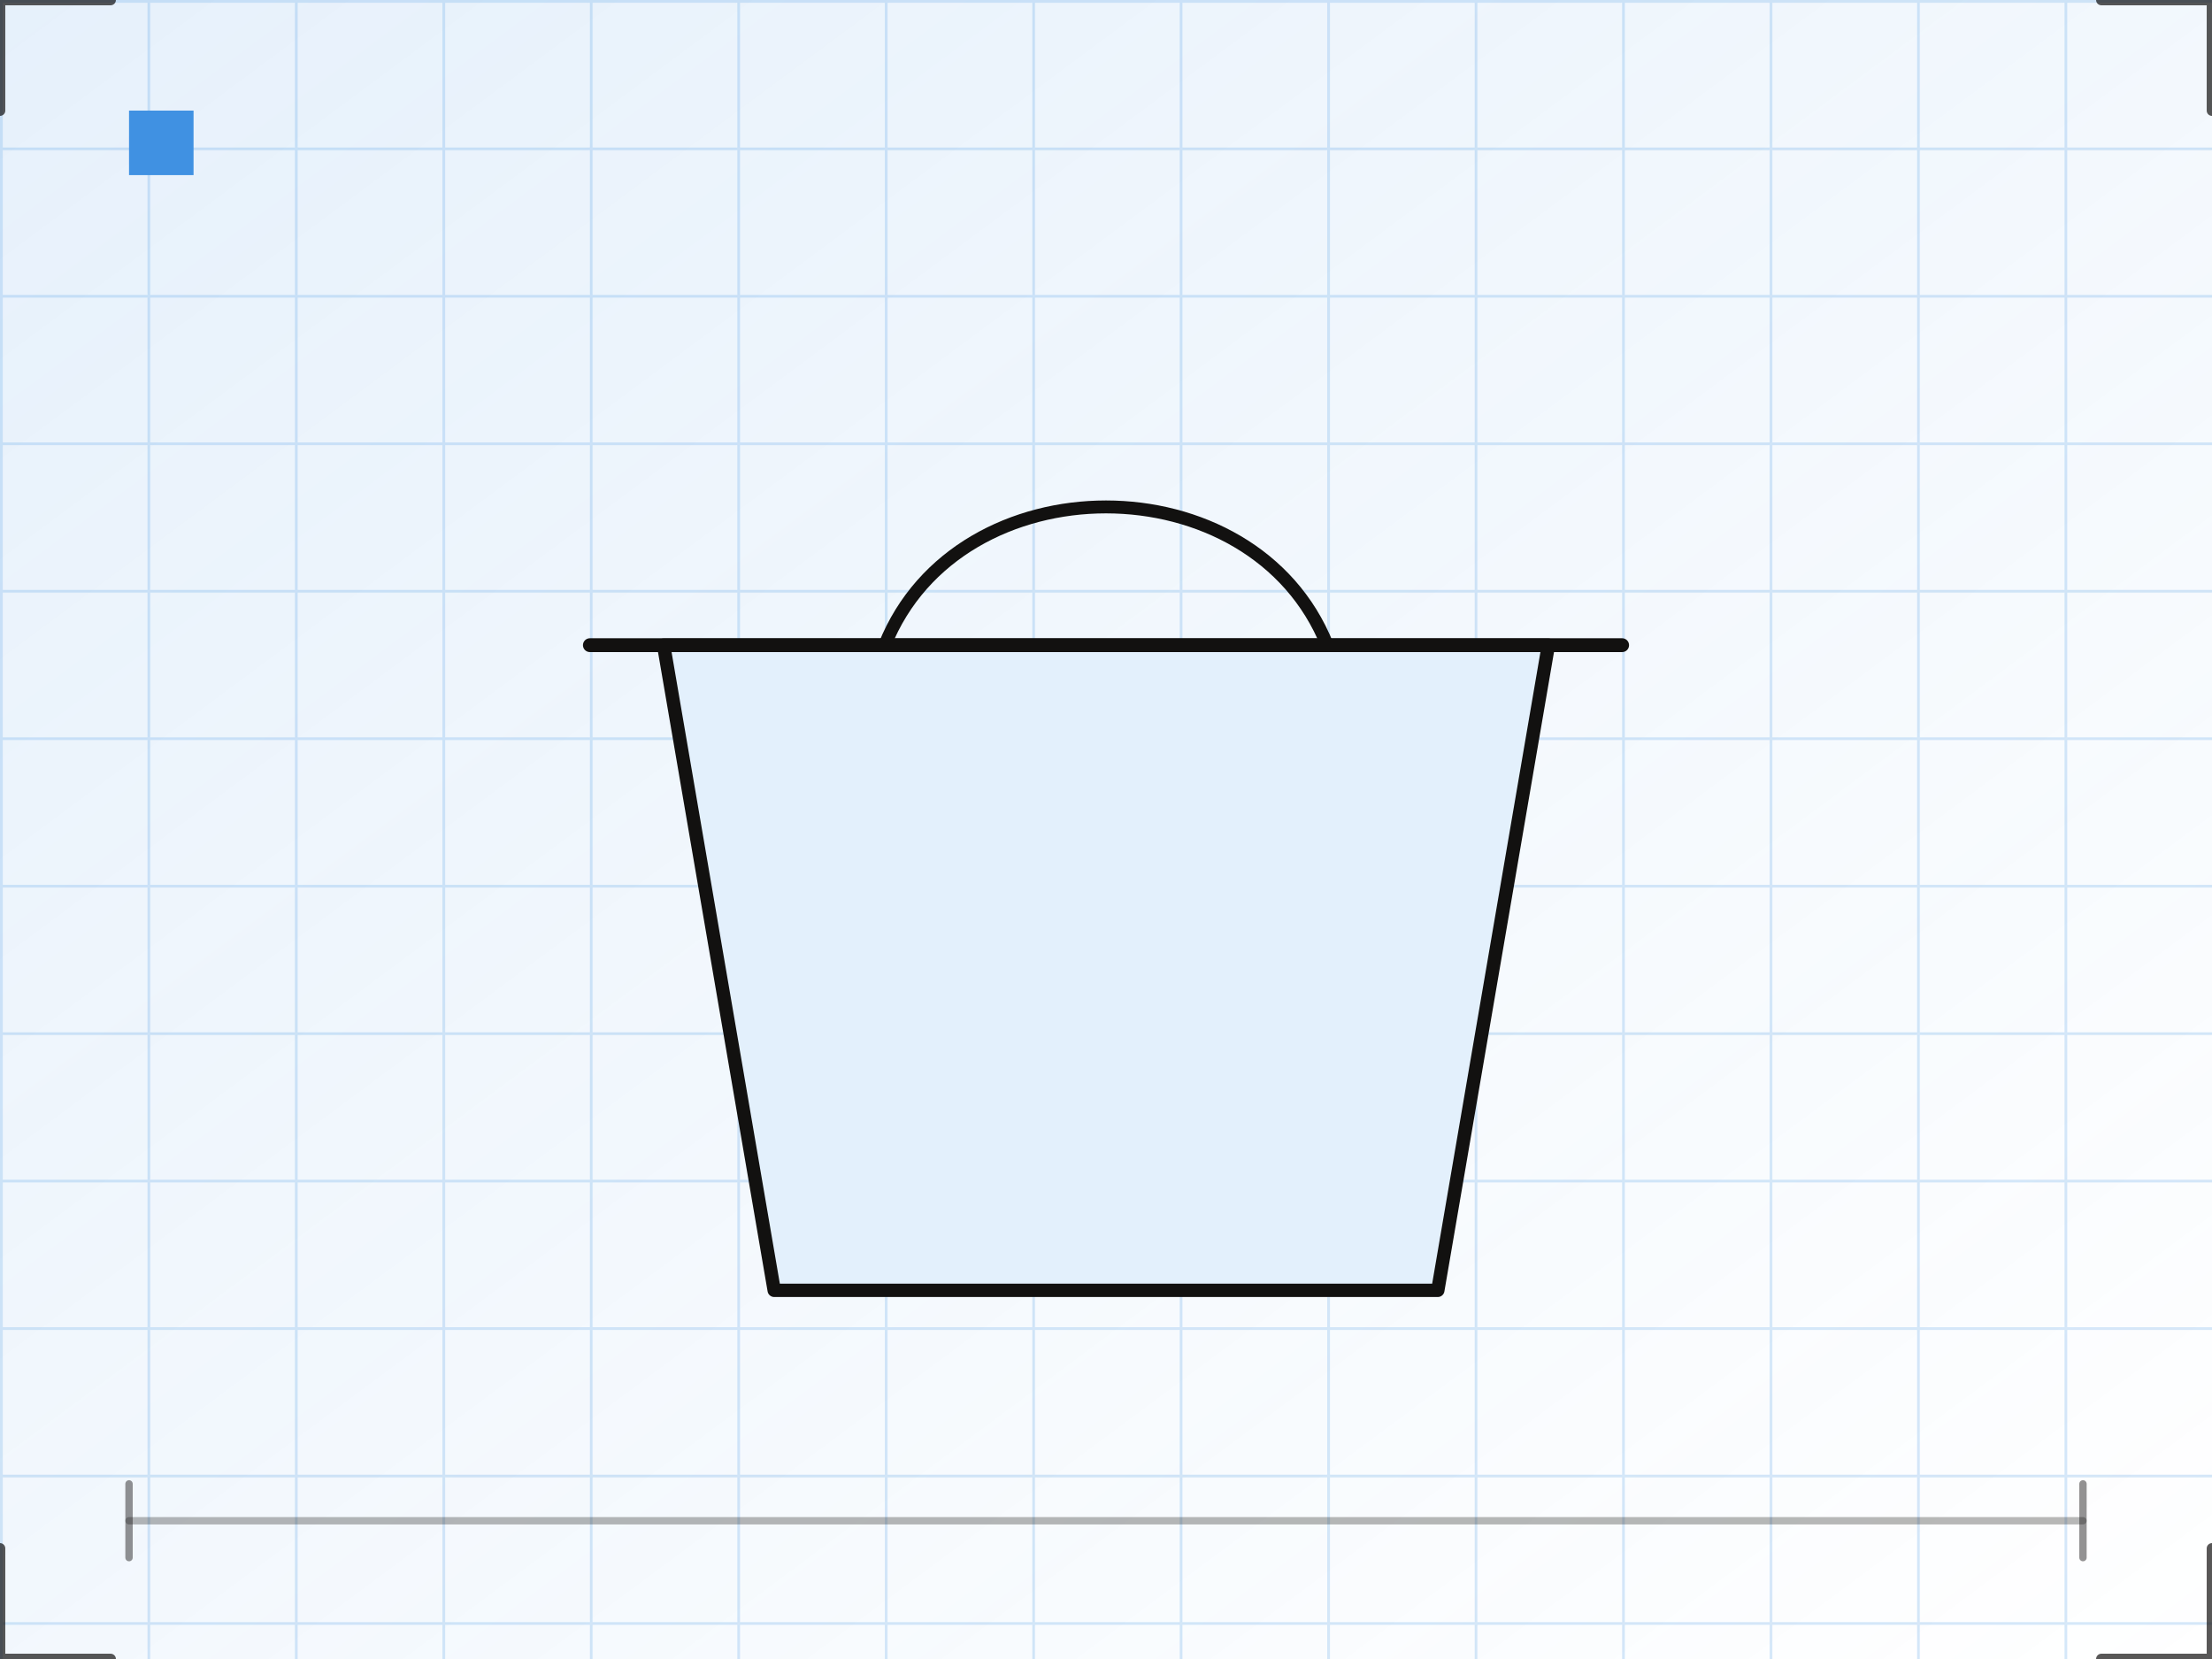
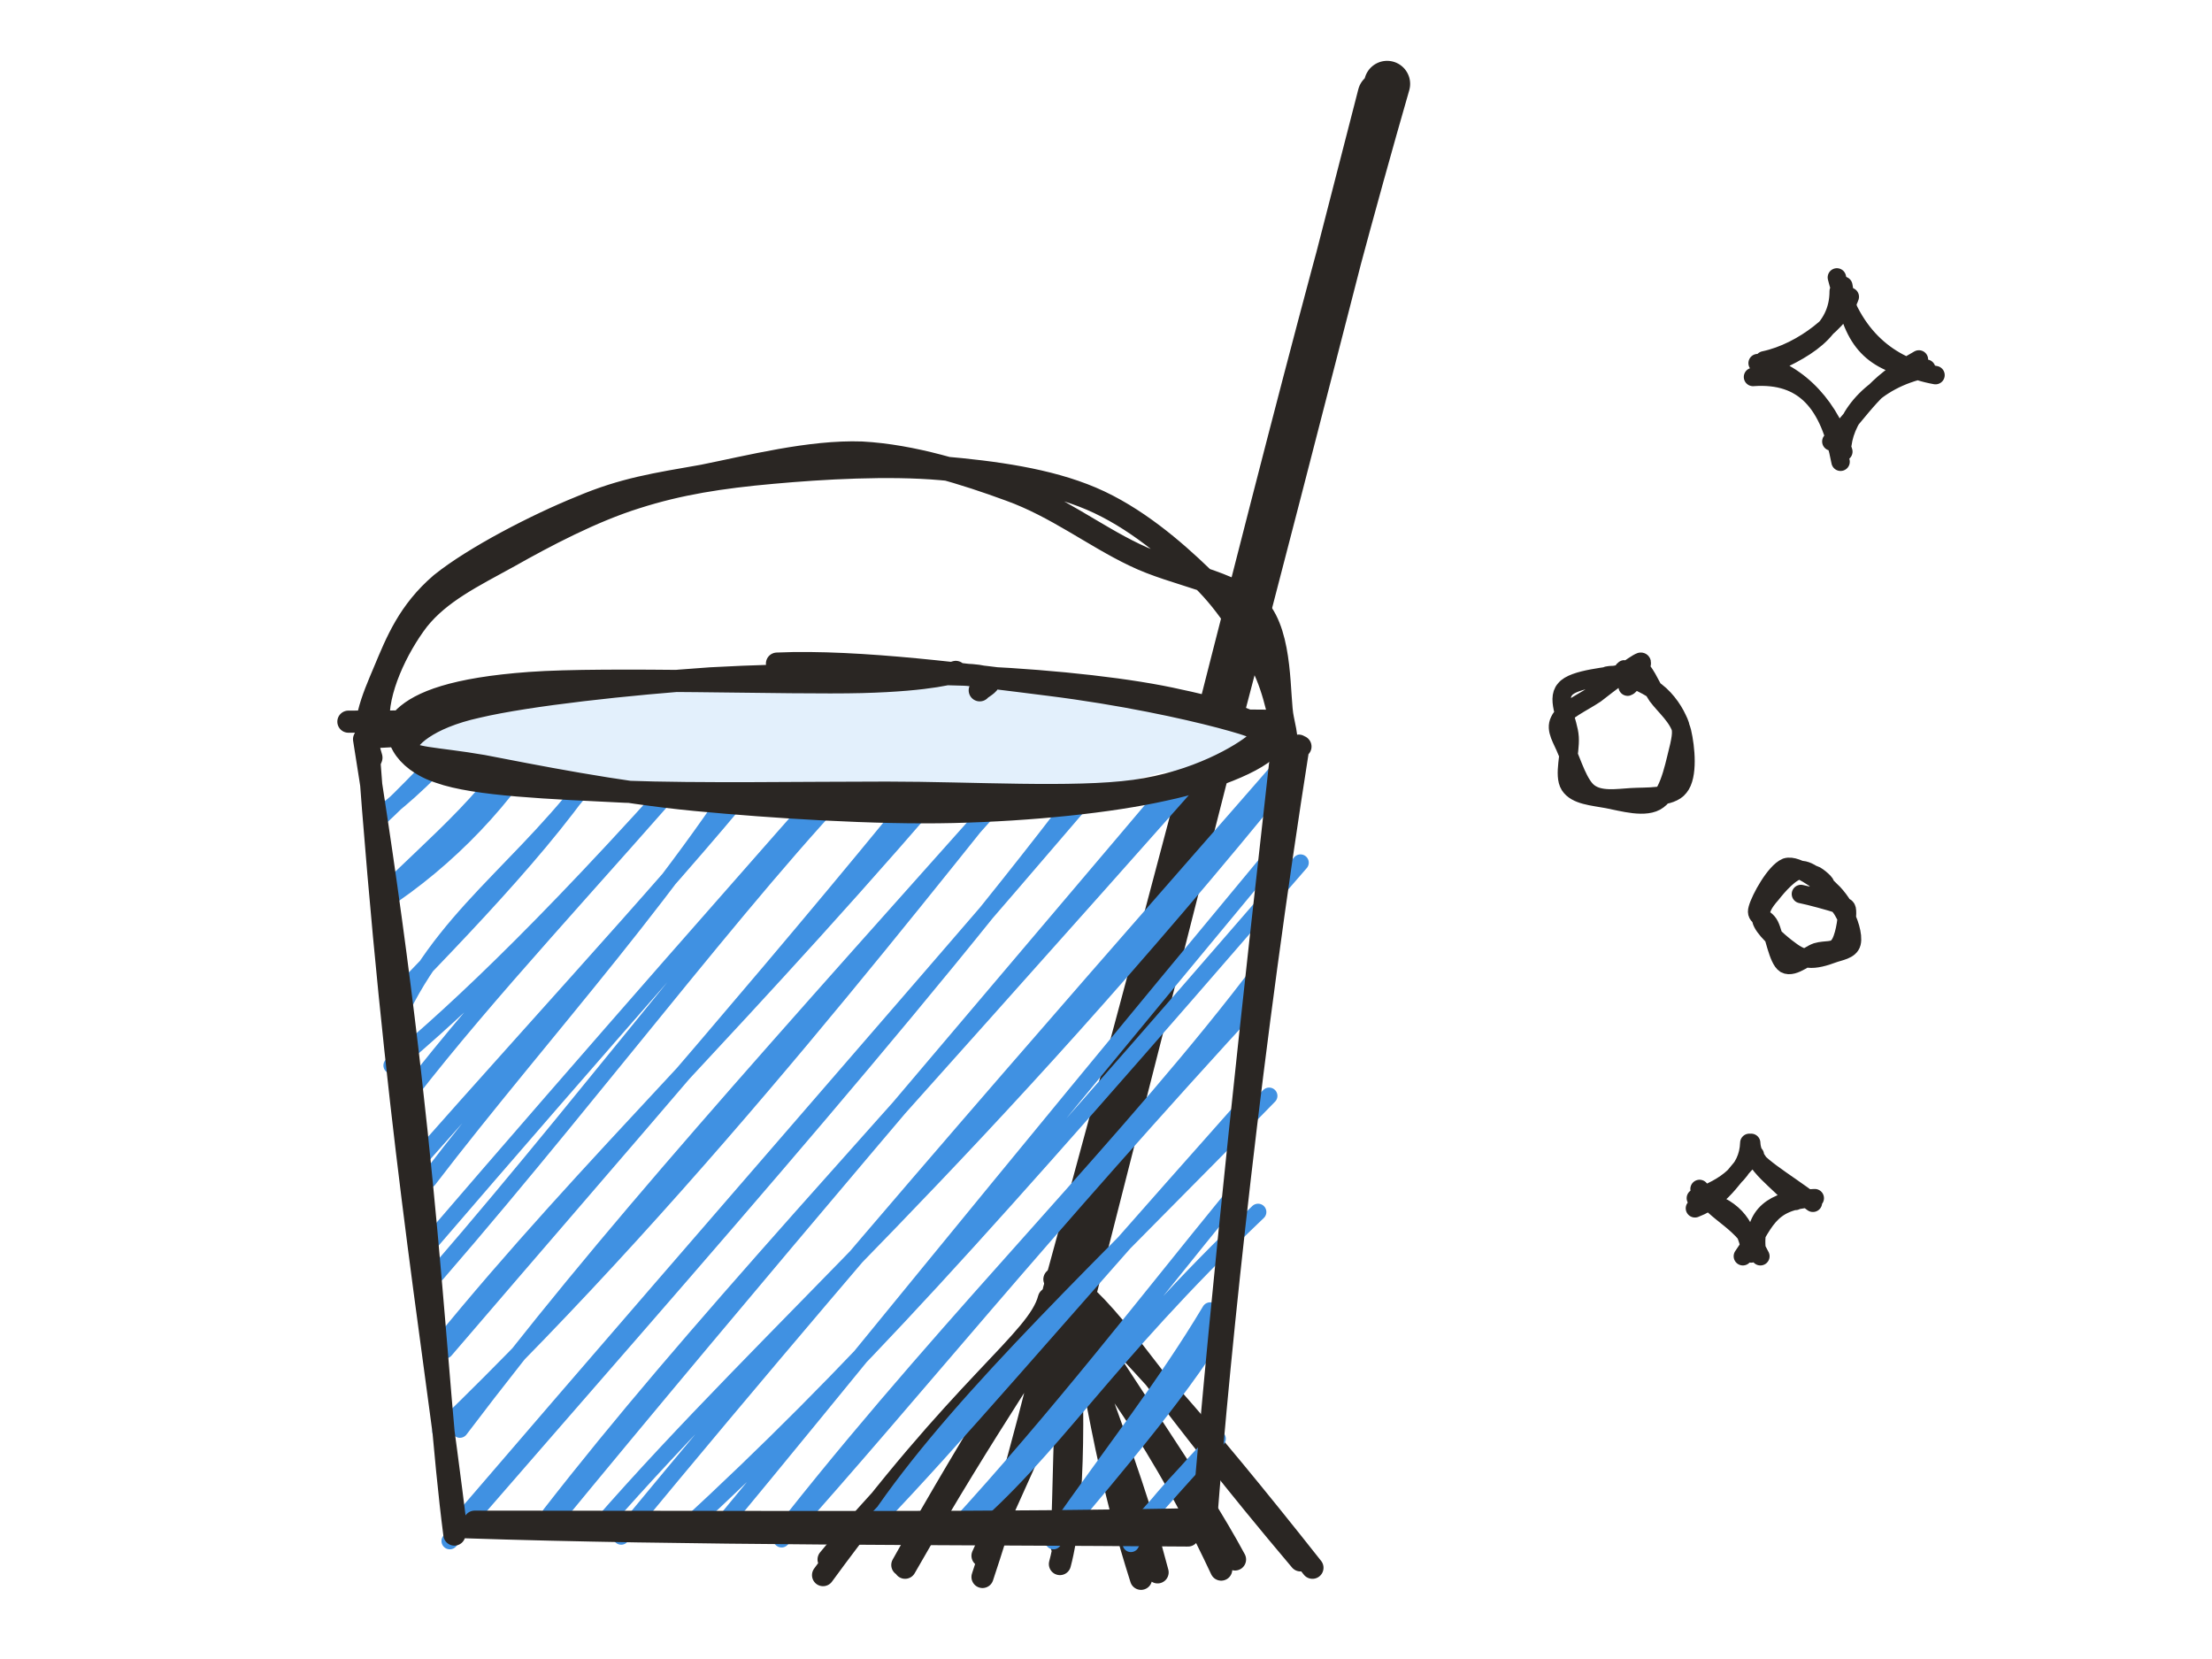
<svg xmlns="http://www.w3.org/2000/svg" viewBox="0 0 240 180" fill="none" stroke-linecap="round" stroke-linejoin="round">
-   <defs>
-     <pattern id="grd" width="16" height="16" patternUnits="userSpaceOnUse">
-       <path d="M16 0H0V16" stroke="#4091e2" stroke-opacity="0.2" stroke-width="0.6" />
-     </pattern>
-     <linearGradient id="wash" x1="0" y1="0" x2="1" y2="1">
-       <stop offset="0" stop-color="#4091e2" stop-opacity="0.13" />
-       <stop offset="1" stop-color="#4091e2" stop-opacity="0" />
-     </linearGradient>
-     <linearGradient id="bar" x1="0" y1="0" x2="0" y2="1">
-       <stop offset="0" stop-color="#6eb4f5" />
-       <stop offset="1" stop-color="#2f6bb9" />
-     </linearGradient>
-     <radialGradient id="core" cx="50%" cy="45%" r="55%">
-       <stop offset="0" stop-color="#4091e2" stop-opacity=".34" />
-       <stop offset="1" stop-color="#4091e2" stop-opacity="0" />
-     </radialGradient>
-   </defs>
-   <rect width="240.0" height="180.0" fill="url(#grd)" />
-   <rect width="240.0" height="180.0" fill="url(#wash)" />
-   <path d="M0 12V0H12M228.0 0H240.0V12M240.0 168.0V180.0H228.0M12 180.0H0V168.0" stroke="#121110" stroke-opacity=".7" stroke-width="1.15" />
-   <rect x="14" y="12" width="7" height="7" fill="#4091e2" />
-   <path d="M14 165.0H226.0" stroke="#121110" stroke-opacity=".3" stroke-width=".8" />
-   <path d="M14 161.0v8M226.0 161.0v8" stroke="#121110" stroke-opacity=".45" stroke-width=".8" />
-   <path d="M72 70H168L156 140H84Z" fill="#e3f0fc" stroke="#121110" stroke-width="1.45" />
-   <path d="M64 70H176" fill="none" stroke="#121110" stroke-width="1.5" />
-   <path d="M96 70c8-20 40-20 48 0" fill="none" stroke="#121110" stroke-width="1.4" />
+   <path d="M150.5 9.1 C142.9 35.5, 136.4 62, 116.3 140.8 M149.8 10.3 C140.2 47.5, 130.8 84.8, 115.6 140.3" stroke="#2a2623" stroke-width="5" />
+   <path d="M113.8 140.9 C112.6 145.5, 104.4 150.2, 89.3 170.9 M116.3 141.1 C106.5 151.4, 96.6 161, 89.9 169.2 M115.1 139.2 C112 146.8, 106.6 154.2, 97.9 169.8 M116.9 139.3 C112.8 146.9, 107.7 153.5, 98.2 170.1 M116.4 142.2 C116 148.3, 113.4 153.9, 106.6 168.8 M115.3 139.8 C112.8 148.9, 110.8 158.5, 106.6 171.1 M117.7 140.5 C115.4 145, 115.7 153.2, 115.2 167.8 M115.9 140.3 C116.5 150.8, 116.7 163.4, 115 169.7 M114.4 138.8 C119.5 146.2, 117.9 152.7, 123.8 171.3 M116.6 140.8 C117.5 148.8, 121.8 156.1, 125.6 170.6 M115.7 141.7 C118.1 147.6, 124 152.2, 132.5 170.3 M114.9 139 C122.2 150.9, 129.7 161.2, 134 169.2 M117.1 140 C122.2 144.5, 126.3 151.8, 141.1 169.3 M115.6 139.5 C122.9 146.6, 129.6 153.9, 142.4 170.1" stroke="#2a2623" stroke-width="2.4" />
+   <path d="M40.1 79.9 C40.1 79.9, 40.1 79.9, 40.1 79.9 M40.1 79.9 C40.1 79.9, 40.1 79.9, 40.1 79.9 M41.5 88.3 C42.4 87.5, 45.6 85.2, 49.9 80.2 M40.8 89.1 C44 86.3, 48.1 81.7, 50 80 M41.3 97.4 C47 91.6, 54.6 85.7, 58.1 77.8 M41.3 98 C48.7 93.2, 55.1 86.4, 59.1 79.4 M43.6 109.4 C49.2 98.1, 58.5 93.1, 66.7 80.7 M43.3 107.9 C52.3 98.6, 62.9 87.5, 67 79.2 M42.5 115.6 C49.9 109.4, 60.5 99.5, 79.1 78.3 M44.4 118.6 C53 107.5, 64 95.9, 77.1 80.8 M46.5 128 C58.9 111.8, 74.4 95.2, 84.3 78 M44.4 127 C61 108.2, 77.3 90.7, 85.3 80.1 M47.4 138.2 C65.6 117.2, 84 92.4, 95.8 81.3 M46.1 135.5 C64.4 114.2, 83.1 93, 94.6 80 M47.7 146.1 C63.9 126.2, 80.5 110.9, 105.9 81 M48.3 146.5 C67.5 124.1, 86.3 102.7, 103.7 81 M47.8 155.3 C76.6 127.5, 100.9 95.4, 115.6 77.4 M49.9 155.1 C65.7 134.2, 82.8 115.4, 114.9 79.4 M48.8 167.2 C75.6 136.3, 104.3 104.1, 122.8 78.5 M50.2 164.8 C79.4 130.8, 107.6 98.6, 124.1 79.1 M59.7 164.3 C75.1 144.5, 92.6 126.1, 132.9 80.5 M59.2 166 C81.8 138.5, 105.6 110.8, 132.2 79.3 M65.1 165.6 C83.6 144.4, 105.6 126, 140 83.6 M67.4 166.7 C96.7 131.2, 126 98.2, 140.6 81.4 M74.3 165.9 C92.4 149.2, 105.5 134.7, 141.1 93.6 M77.5 166.5 C91.6 149.5, 105.9 131.6, 137.8 93.2 M86 164.9 C103.9 142.3, 123 123.6, 137 105 M84.8 167 C99.4 150.7, 111.8 135, 137.2 107.4 M96 163.9 C104.9 151.2, 119.4 137.7, 137.7 118.9 M94.9 165.1 C103.8 155.8, 112.1 145.9, 135.2 119.9 M104.3 165.7 C114.3 157.3, 119.4 147.8, 136.5 131.5 M103.5 166.1 C114.9 153.7, 124.8 140.8, 133.4 130.3 M114.6 166.3 C120.9 157.3, 126.4 150.4, 131.3 142.2 M114.3 167.2 C121.6 158.5, 128.9 150, 133 142.8 M122.7 167.5 C125 163, 130.4 158.4, 131.7 156.3 M123.4 165.7 C125.9 163, 128.2 160.2, 132.1 156.1" stroke="#4091e2" stroke-width="1.8" />
+   <path d="M37.8 78.3 C58.8 78.3, 78.7 77.7, 137.7 78.2 M40.2 80 C69.7 78.3, 102.4 79.4, 141.1 81 M139.2 80.1 C135.9 109.6, 132.8 137.5, 130.5 164.9 M140.9 80.9 C135.8 113.2, 132.4 145, 130.8 165.7 M131.1 164.8 C107.4 165.3, 85.8 165.1, 51.5 165.1 M128.9 166.6 C102.8 166.4, 74.4 166.5, 50.4 165.7 M49.3 166.5 C47 148.7, 46.8 125.8, 39.5 80.2 M49.5 166 C46.7 143.2, 42.9 121.5, 39.9 80.2" stroke="#2a2623" stroke-width="2.4" />
+   <path d="M41 78.5 C40.7 75, 43 70.2, 45.3 67.2 C47.7 64.2, 51.2 62.5, 55.2 60.3 C59.1 58.1, 64.2 55.4, 69 53.9 C73.7 52.4, 78.2 51.7, 83.8 51.2 C89.3 50.7, 96.4 50.3, 102.1 50.8 C107.9 51.3, 113.7 52.1, 118.4 54.1 C123.1 56.1, 127.3 59.7, 130.4 62.7 C133.5 65.7, 135.5 69.3, 137 72.1 C138.5 75, 139 78.7, 139.4 80 M40.2 82.2 C39.1 78.9, 40.5 75.9, 41.8 72.8 C43.1 69.7, 44.4 66.4, 47.9 63.4 C51.5 60.5, 58.3 57, 63 55.1 C67.7 53.1, 71.2 52.6, 76.3 51.7 C81.3 50.7, 87.9 49, 93.5 49.2 C99 49.5, 104.7 51.3, 109.6 53.1 C114.6 54.9, 118.7 58.1, 123.1 60.2 C127.6 62.4, 133.8 63.1, 136.4 66 C139.1 69, 138.6 75.7, 139.1 78 C139.6 80.4, 139.4 79.7, 139.4 80" stroke="#2a2623" stroke-width="2.6" />
+   <path d="M111.3 74.8 C119.4 75.4, 128 76.2, 132.2 77.4 C136.4 78.6, 137.9 80.8, 136.5 82 C135.1 83.1, 130.5 83.2, 124 84.1 C117.5 85, 106.5 86.8, 97.4 87.3 C88.3 87.8, 77.6 88, 69.3 87.2 C60.9 86.4, 51.7 83.7, 47.3 82.4 C43 81, 41.7 80.2, 43.2 79 C44.7 77.8, 50 76.3, 56.4 75.2 C62.9 74.1, 72.3 72.7, 82 72.4 C91.7 72.1, 108.6 73.2, 114.7 73.5 C120.8 73.9, 118.7 74.5, 118.5 74.6 M102.3 73.9 C110.7 74.1, 119 75.2, 125.1 76.1 C131.2 77, 137.8 78.3, 138.7 79.4 C139.6 80.5, 135.5 81.3, 130.5 82.6 C125.4 83.9, 116.9 86.7, 108.6 87.2 C100.2 87.6, 89.4 86, 80.4 85.5 C71.4 85, 60.7 84.9, 54.5 84.1 C48.2 83.2, 43.8 81.9, 43 80.5 C42.3 79.1, 45.1 76.8, 50.2 75.8 C55.3 74.9, 65.2 75.2, 73.4 75 C81.7 74.7, 95.2 75.1, 99.7 74.6 C104.2 74.2, 100.6 72.4, 100.5 72.2" stroke="none" fill="#e3f0fc" />
+   <path d="M84.3 72 C93.2 71.6, 105.8 73.3, 113.8 74.3 C121.8 75.3, 128.6 76.8, 132.4 77.8 C136.1 78.8, 137.9 79.3, 136.3 80.6 C134.8 81.9, 129.8 84.9, 123.1 85.8 C116.5 86.7, 105.5 86, 96.2 86 C87 86, 75.9 86.2, 67.8 85.9 C59.7 85.5, 51.6 85.2, 47.7 83.8 C43.7 82.5, 42.3 79.4, 43.9 77.8 C45.6 76.2, 49.2 74.7, 57.5 74.1 C65.7 73.5, 85.8 74.2, 93.5 74 C101.2 73.8, 103.7 72.9, 103.7 72.9 M106.5 73.5 C114.7 73.9, 122.8 74.8, 128 76 C133.3 77.1, 138.3 78.9, 138 80.5 C137.7 82.1, 132 84.5, 126.3 85.7 C120.5 87, 111.9 87.9, 103.4 88.1 C95 88.3, 84 87.6, 75.5 86.8 C67 86, 57.6 84.1, 52.4 83.1 C47.2 82.2, 44.2 82.3, 44.1 81.2 C44 80.2, 46.3 77.9, 51.8 76.7 C57.3 75.4, 68.3 74.2, 77.1 73.6 C85.9 73.1, 99.8 73, 104.6 73.2 C109.5 73.4, 106.4 74.6, 106.3 74.9" stroke="#2a2623" stroke-width="2.4" />
+   <path d="M200 31 C200.9 36.8, 202.9 39.1, 207.8 40.1 M199.3 30.1 C200.9 36.5, 205 39.8, 210 40.7 M209 40 C203.2 41.2, 200.3 45.1, 199.9 48.2 M208.2 39 C203 41.9, 202.4 44, 198.7 47.9 M200 49 C198.7 44.5, 195.4 40.5, 190.7 39.4 M199.7 50.1 C198.5 43.8, 195.8 40.5, 190.2 40.9 M191 40 C195.9 38, 199.5 35.9, 199.5 31.6 M191.4 39.1 C195.7 38.2, 199.9 34.6, 200.7 32.2 M200 31 C200 31, 200 31, 200 31 M200 31 C200 31, 200 31, 200 31 M190 124 C190.1 126.5, 193.1 128.1, 194.8 130.3 M190 124.8 C189.9 126.1, 193.7 128.2, 196.7 130.5 M196 130 C192.7 130.3, 190.1 131.6, 190.6 135.7 M196.9 130 C191.6 130.2, 191.5 132.9, 189.1 136.3 M190 136 C189.5 133.2, 188.4 131.2, 184.9 130.2 M191 136.3 C189 132.2, 186.4 132, 184.4 129 M184 130 C187.3 128.8, 189.7 127.1, 189.8 124 M183.9 131.1 C187.3 129.8, 188.1 127.1, 190.4 125.3 M190 124 C190 124, 190 124, 190 124 M190 124 C190 124, 190 124, 190 124 M174.4 73.3 C175.8 73, 177.9 73.9, 179.2 74.7 C180.5 75.5, 181.5 76.9, 182 78 C182.5 79, 182.5 79.5, 182.2 80.9 C181.8 82.4, 181.2 85.9, 179.9 86.8 C178.6 87.8, 176 87, 174.4 86.7 C172.8 86.4, 171 86.3, 170.3 85.2 C169.6 84.1, 170.4 81.7, 170.3 80 C170.2 78.3, 168.8 75.9, 169.8 74.8 C170.7 73.6, 174.8 73.4, 175.8 73.1 C176.9 72.7, 176.1 72.5, 176.2 72.7 M177.5 72.2 C178.5 72.7, 179 74.3, 179.8 75.5 C180.7 76.7, 182.1 77.8, 182.5 79.4 C182.9 81.1, 183.2 84.2, 182.2 85.4 C181.3 86.6, 178.6 86.4, 177 86.5 C175.4 86.6, 173.6 86.9, 172.4 86 C171.3 85.2, 170.6 82.8, 170 81.5 C169.5 80.2, 168.7 79.2, 169.2 78.2 C169.7 77.1, 171.6 76.3, 173.1 75.3 C174.5 74.2, 177.4 72, 178 71.8 C178.6 71.7, 177 74.4, 176.6 74.5 M197.3 95.9 C197.9 96.6, 199.4 97.8, 200 98.9 C200.6 99.9, 201.1 101.5, 200.9 102.3 C200.7 103.1, 199.6 103.2, 198.8 103.5 C198 103.8, 197 104.1, 196.2 104 C195.3 103.9, 194.7 103.5, 193.8 102.8 C192.9 102.1, 191.3 100.7, 191.1 99.8 C190.8 98.8, 191.4 97.9, 192.2 97 C192.9 96.1, 194.3 94.5, 195.3 94.4 C196.4 94.3, 197.8 95.8, 198.6 96.6 C199.4 97.3, 200.3 98.7, 200.2 98.9 M195.4 97 C196.4 97.2, 198.6 97.8, 199.5 98.1 C200.3 98.5, 200.4 98.3, 200.4 99.1 C200.4 99.8, 200.1 101.9, 199.5 102.6 C199 103.3, 198.1 103, 197.1 103.3 C196.2 103.6, 194.6 105.1, 193.7 104.6 C192.9 104.1, 192.5 101.4, 192 100.4 C191.5 99.4, 190.4 99.6, 190.7 98.6 C191 97.5, 192.6 94.6, 193.8 94.1 C195 93.7, 197.4 95.8, 197.9 95.9 C198.4 96.1, 197.2 95, 196.8 94.9" stroke="#2a2623" stroke-width="2" />
</svg>
